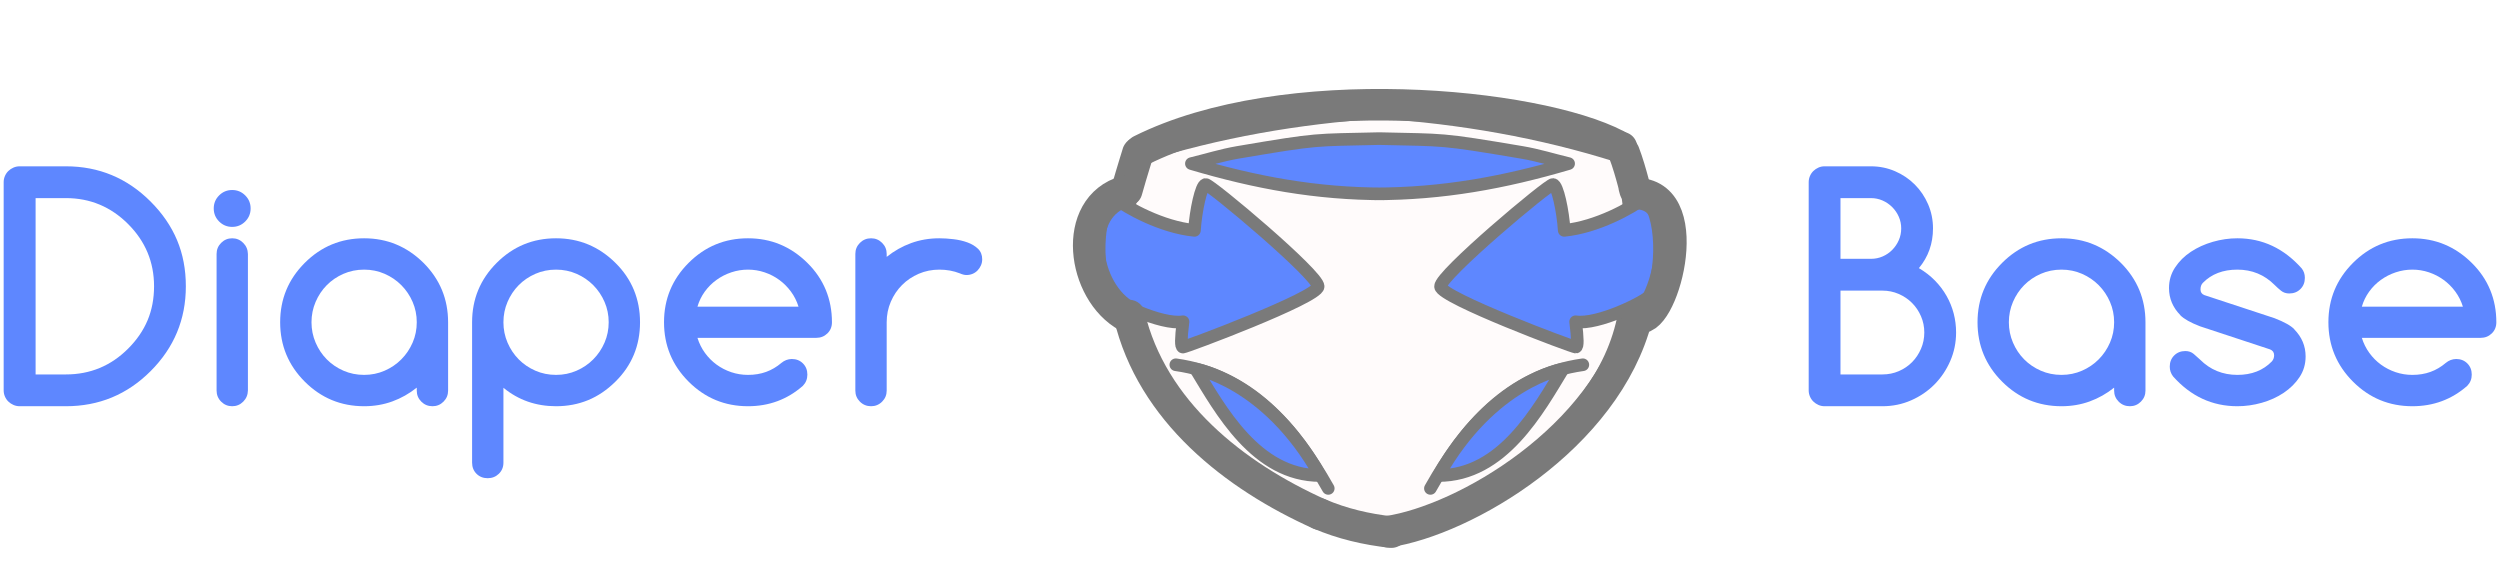
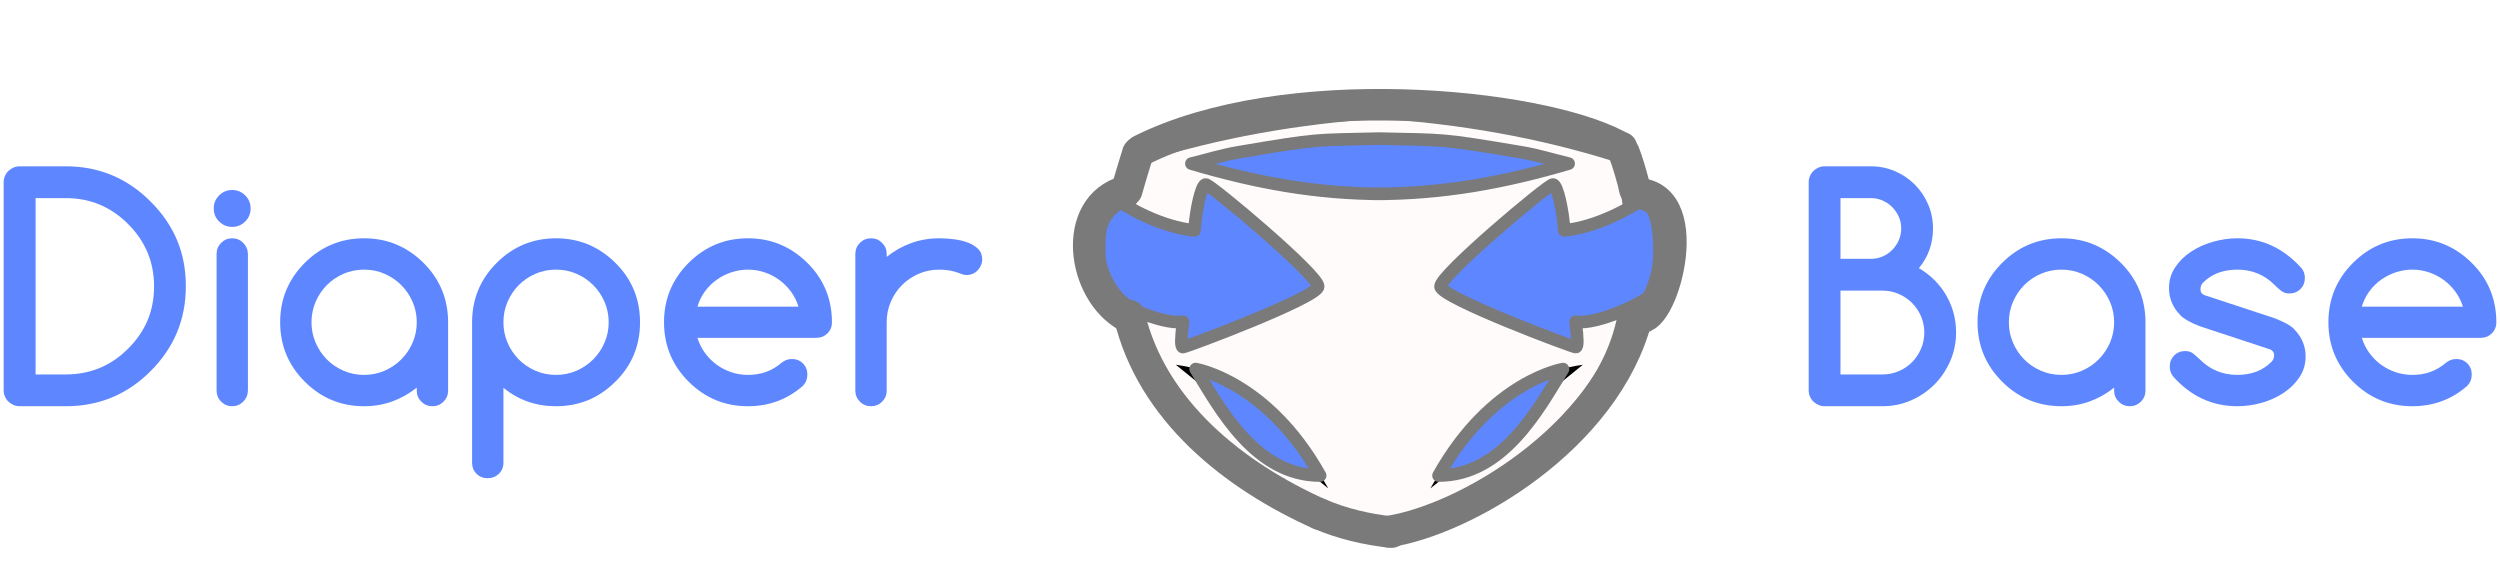
<svg xmlns="http://www.w3.org/2000/svg" version="1.1" x="0" y="0" width="396.48" height="90" viewBox="0, 0, 396.48, 90">
+   <defs>
+     <style type="text/css">
+       g#DropShadow {
+         fill-opacity: 0;
+         stroke: #7A7A7A;
+         stroke-width: 5;
+         stroke-linecap: round;
+         stroke-linejoin: round;
+       }
+       path.lines {
+         fill-opacity: 0;
+         stroke: #7A7A7A; 
+         stroke-width: 2; 
+         stroke-linecap: round;
+         stroke-linejoin: round;
+       }
+       g.blue-fill, path.blue-fill {
+         fill: #5E87FF;
+       }
+       g.white-fill, path.white-fill {
+         fill: #FFFBFB;
+       }
+     </style>
+   </defs>
  <g id="DiaperBase_Full">
-     <g id="DiaperBase_Text" fill="#5E87FF">
+     <g class="blue-fill" id="DiaperBase_Text">
      <path alt="D" d="M10.45,59.383 Q16.228,59.383 20.318,55.293 Q22.387,53.224 23.41,50.786 Q24.432,48.349 24.432,45.4 Q24.432,39.645 20.318,35.532 Q16.204,31.418 10.45,31.418 L5.646,31.418 L5.646,59.383 z M10.45,26.376 Q18.297,26.376 23.885,31.965 Q26.691,34.771 28.082,38.088 Q29.474,41.405 29.474,45.4 Q29.474,53.271 23.885,58.86 Q18.321,64.424 10.45,64.424 L3.125,64.424 Q2.602,64.424 2.138,64.222 Q1.675,64.02 1.33,63.687 Q0.985,63.354 0.783,62.89 Q0.581,62.427 0.581,61.904 L0.581,28.897 Q0.581,28.374 0.783,27.91 Q0.985,27.446 1.33,27.113 Q1.675,26.781 2.138,26.578 Q2.602,26.376 3.125,26.376 z" />
      <path alt="i" d="M39.747,33.058 Q39.747,34.271 38.89,35.127 Q38.034,35.983 36.822,35.983 Q35.609,35.983 34.753,35.127 Q33.897,34.271 33.897,33.058 Q33.897,31.846 34.753,30.99 Q35.609,30.134 36.822,30.134 Q38.034,30.134 38.89,30.99 Q39.747,31.846 39.747,33.058 z M34.348,61.927 L34.348,40.288 Q34.348,39.241 35.074,38.516 Q35.799,37.791 36.822,37.791 Q37.844,37.791 38.569,38.516 Q39.295,39.241 39.318,40.288 L39.318,61.927 Q39.295,62.974 38.569,63.699 Q37.844,64.424 36.822,64.424 Q35.799,64.424 35.074,63.699 Q34.348,62.974 34.348,61.927 z" />
      <path alt="a" d="M57.748,42.761 Q55.988,42.761 54.466,43.427 Q52.944,44.092 51.827,45.222 Q50.709,46.351 50.055,47.873 Q49.401,49.395 49.401,51.107 Q49.401,52.82 50.055,54.342 Q50.709,55.863 51.827,56.993 Q52.944,58.123 54.466,58.788 Q55.988,59.454 57.748,59.454 Q59.484,59.454 61.006,58.788 Q62.528,58.123 63.657,56.981 Q64.787,55.84 65.441,54.33 Q66.095,52.82 66.095,51.107 Q66.095,49.395 65.441,47.885 Q64.787,46.375 63.657,45.234 Q62.528,44.092 61.006,43.427 Q59.484,42.761 57.748,42.761 z M66.095,61.951 L66.095,61.476 Q64.311,62.902 62.219,63.663 Q60.126,64.424 57.748,64.424 Q52.231,64.424 48.331,60.524 Q44.431,56.624 44.431,51.107 Q44.431,45.591 48.331,41.691 Q52.231,37.791 57.748,37.791 Q63.217,37.791 67.165,41.691 Q71.065,45.591 71.065,51.107 L71.065,61.951 Q71.065,62.974 70.339,63.699 Q69.614,64.424 68.592,64.424 Q67.545,64.424 66.82,63.699 Q66.095,62.974 66.095,61.951 z" />
      <path alt="p" d="M79.84,51.107 Q79.84,52.82 80.493,54.342 Q81.147,55.863 82.265,56.993 Q83.383,58.123 84.905,58.788 Q86.427,59.454 88.186,59.454 Q89.922,59.454 91.444,58.788 Q92.966,58.123 94.096,56.981 Q95.225,55.84 95.879,54.33 Q96.533,52.82 96.533,51.107 Q96.533,49.395 95.879,47.885 Q95.225,46.375 94.096,45.234 Q92.966,44.092 91.444,43.427 Q89.922,42.761 88.186,42.761 Q86.427,42.761 84.905,43.427 Q83.383,44.092 82.265,45.222 Q81.147,46.351 80.493,47.873 Q79.84,49.395 79.84,51.107 z M88.186,64.424 Q83.407,64.424 79.84,61.499 L79.84,73.366 Q79.84,74.436 79.114,75.137 Q78.389,75.839 77.343,75.839 Q76.273,75.839 75.571,75.137 Q74.87,74.436 74.87,73.366 L74.87,51.107 Q74.87,45.59 78.769,41.691 Q82.669,37.791 88.186,37.791 Q93.656,37.791 97.603,41.691 Q99.553,43.617 100.528,45.983 Q101.503,48.349 101.503,51.107 Q101.503,56.672 97.603,60.524 Q95.606,62.498 93.263,63.461 Q90.921,64.424 88.186,64.424 z" />
      <path alt="e" d="M126.639,48.634 Q126.234,47.326 125.438,46.244 Q124.641,45.162 123.583,44.39 Q122.525,43.617 121.252,43.189 Q119.98,42.761 118.625,42.761 Q117.269,42.761 115.985,43.189 Q114.701,43.617 113.631,44.39 Q112.561,45.162 111.776,46.244 Q110.991,47.326 110.611,48.634 z M125.568,56.934 Q126.639,56.934 127.34,57.635 Q128.042,58.337 128.042,59.407 Q128.042,60.453 127.328,61.19 Q123.642,64.424 118.625,64.424 Q113.108,64.424 109.208,60.524 Q105.308,56.624 105.308,51.107 Q105.308,45.591 109.208,41.691 Q113.108,37.791 118.625,37.791 Q124.094,37.791 128.042,41.691 Q129.991,43.617 130.966,45.983 Q131.941,48.349 131.941,51.107 Q131.941,52.178 131.216,52.879 Q130.491,53.581 129.445,53.581 L110.611,53.581 Q111.015,54.888 111.8,55.97 Q112.585,57.052 113.643,57.825 Q114.701,58.598 115.973,59.026 Q117.245,59.454 118.625,59.454 Q120.194,59.454 121.502,58.979 Q122.81,58.503 123.928,57.552 Q124.641,56.957 125.568,56.934 z" />
      <path alt="r" d="M140.621,40.264 L140.621,40.739 Q142.405,39.313 144.497,38.552 Q146.59,37.791 148.968,37.791 Q150.014,37.791 151.215,37.933 Q152.416,38.076 153.427,38.445 Q154.437,38.813 155.103,39.455 Q155.769,40.097 155.769,41.12 Q155.769,41.643 155.567,42.095 Q155.365,42.547 155.032,42.891 Q154.699,43.236 154.247,43.427 Q153.795,43.617 153.272,43.617 Q152.82,43.617 152.226,43.355 Q150.728,42.761 148.968,42.761 Q147.232,42.761 145.71,43.415 Q144.188,44.069 143.059,45.198 Q141.929,46.328 141.275,47.85 Q140.621,49.372 140.621,51.107 L140.621,61.951 Q140.621,62.974 139.896,63.699 Q139.171,64.424 138.148,64.424 Q137.102,64.424 136.376,63.699 Q135.651,62.974 135.651,61.951 L135.651,40.264 Q135.651,39.241 136.376,38.516 Q137.102,37.791 138.148,37.791 Q139.171,37.791 139.896,38.516 Q140.621,39.241 140.621,40.264 z" />
      <path alt="B" d="M291.886,31.418 L291.886,41.048 L296.713,41.048 Q297.712,41.048 298.58,40.668 Q299.448,40.288 300.102,39.622 Q300.755,38.956 301.136,38.088 Q301.516,37.22 301.516,36.221 Q301.516,35.246 301.136,34.378 Q300.755,33.51 300.09,32.844 Q299.424,32.179 298.556,31.798 Q297.688,31.418 296.713,31.418 z M291.886,46.09 L291.886,59.383 L298.544,59.383 Q299.923,59.383 301.136,58.86 Q302.349,58.337 303.24,57.433 Q304.132,56.529 304.655,55.316 Q305.179,54.104 305.179,52.724 Q305.179,51.369 304.655,50.156 Q304.132,48.943 303.229,48.04 Q302.325,47.136 301.112,46.613 Q299.899,46.09 298.544,46.09 z M296.713,26.376 Q298.734,26.376 300.53,27.149 Q302.325,27.922 303.669,29.266 Q305.012,30.609 305.785,32.404 Q306.558,34.2 306.558,36.221 Q306.558,39.836 304.322,42.523 Q305.773,43.379 306.867,44.497 Q307.961,45.614 308.71,46.934 Q309.459,48.254 309.839,49.716 Q310.22,51.179 310.22,52.724 Q310.22,55.126 309.293,57.255 Q308.365,59.383 306.784,60.976 Q305.202,62.569 303.074,63.497 Q300.946,64.424 298.544,64.424 L289.365,64.424 Q288.842,64.424 288.39,64.222 Q287.938,64.02 287.593,63.687 Q287.248,63.354 287.046,62.89 Q286.844,62.427 286.844,61.904 L286.844,28.897 Q286.844,28.374 287.046,27.91 Q287.248,27.446 287.593,27.113 Q287.938,26.781 288.39,26.578 Q288.842,26.376 289.365,26.376 z" />
      <path alt="a" d="M326.937,42.761 Q325.178,42.761 323.656,43.427 Q322.134,44.092 321.016,45.222 Q319.898,46.351 319.244,47.873 Q318.59,49.395 318.59,51.107 Q318.59,52.82 319.244,54.342 Q319.898,55.863 321.016,56.993 Q322.134,58.123 323.656,58.788 Q325.178,59.454 326.937,59.454 Q328.673,59.454 330.195,58.788 Q331.717,58.123 332.847,56.981 Q333.976,55.84 334.63,54.33 Q335.284,52.82 335.284,51.107 Q335.284,49.395 334.63,47.885 Q333.976,46.375 332.847,45.234 Q331.717,44.092 330.195,43.427 Q328.673,42.761 326.937,42.761 z M335.284,61.951 L335.284,61.476 Q333.5,62.902 331.408,63.663 Q329.315,64.424 326.937,64.424 Q321.42,64.424 317.52,60.524 Q313.62,56.624 313.62,51.107 Q313.62,45.591 317.52,41.691 Q321.42,37.791 326.937,37.791 Q332.407,37.791 336.354,41.691 Q340.254,45.591 340.254,51.107 L340.254,61.951 Q340.254,62.974 339.529,63.699 Q338.803,64.424 337.781,64.424 Q336.735,64.424 336.009,63.699 Q335.284,62.974 335.284,61.951 z" />
      <path alt="s" d="M348.91,51.75 Q346.675,50.893 345.771,49.99 L345.795,49.99 Q343.987,48.159 343.987,45.686 Q343.987,43.878 344.951,42.416 Q345.914,40.953 347.459,39.931 Q349.005,38.908 350.943,38.349 Q352.881,37.791 354.831,37.791 Q360.776,37.791 365.033,42.57 Q365.532,43.189 365.532,44.069 Q365.532,45.139 364.831,45.84 Q364.129,46.542 363.059,46.542 Q362.298,46.542 361.763,46.114 Q361.228,45.686 360.729,45.186 Q358.303,42.761 354.831,42.761 Q351.407,42.761 349.362,44.853 Q348.981,45.234 348.981,45.9 Q348.981,46.565 349.6,46.803 L360.729,50.465 Q363.059,51.369 363.868,52.225 L363.844,52.225 Q365.651,54.056 365.651,56.529 Q365.651,58.36 364.688,59.811 Q363.725,61.262 362.179,62.296 Q360.633,63.33 358.707,63.877 Q356.781,64.424 354.831,64.424 Q348.839,64.424 344.63,59.692 Q344.106,59.002 344.106,58.146 Q344.106,57.076 344.808,56.375 Q345.509,55.673 346.579,55.673 Q347.364,55.673 347.911,56.137 Q348.458,56.601 348.91,57.029 Q351.335,59.454 354.831,59.454 Q358.232,59.454 360.301,57.314 Q360.657,56.91 360.657,56.339 Q360.657,55.673 360.015,55.412 z" />
      <path alt="e" d="M390.596,48.634 Q390.192,47.326 389.395,46.244 Q388.599,45.162 387.54,44.39 Q386.482,43.617 385.21,43.189 Q383.938,42.761 382.582,42.761 Q381.227,42.761 379.943,43.189 Q378.659,43.617 377.589,44.39 Q376.518,45.162 375.734,46.244 Q374.949,47.326 374.569,48.634 z M389.526,56.934 Q390.596,56.934 391.298,57.635 Q391.999,58.337 391.999,59.407 Q391.999,60.453 391.286,61.19 Q387.6,64.424 382.582,64.424 Q377.065,64.424 373.165,60.524 Q369.266,56.624 369.266,51.107 Q369.266,45.591 373.165,41.691 Q377.065,37.791 382.582,37.791 Q388.052,37.791 391.999,41.691 Q393.949,43.617 394.924,45.983 Q395.899,48.349 395.899,51.107 Q395.899,52.178 395.174,52.879 Q394.449,53.581 393.402,53.581 L374.569,53.581 Q374.973,54.888 375.758,55.97 Q376.542,57.052 377.6,57.825 Q378.659,58.598 379.931,59.026 Q381.203,59.454 382.582,59.454 Q384.152,59.454 385.46,58.979 Q386.768,58.503 387.885,57.552 Q388.599,56.957 389.526,56.934 z" />
    </g>
    <g id="DiaperBase_Icon">
      <g>
        <g id="diaper">
-           <path d="M218.751,17.807 C231.574,18.664 244.312,20.856 256.609,24.752 C257.44,26.693 257.687,28.777 258.114,30.792 C258.114,30.792 259.946,42.485 257.594,49.774 C255.81,59.419 249.355,67.336 239.06,75.113 C233.054,79.902 226.035,82.083 218.751,83.18 C211.467,82.083 204.447,79.902 198.442,75.113 C188.147,67.336 181.692,59.419 179.908,49.774 C177.556,42.485 179.387,30.792 179.387,30.792 C179.815,28.777 180.062,26.693 180.893,24.752 C193.19,20.856 205.928,18.664 218.751,17.807" fill="#FFFBFB" />
-           <path d="M218.751,17.807 C231.574,18.664 244.312,20.856 256.609,24.752 C257.44,26.693 257.687,28.777 258.114,30.792 C258.114,30.792 259.946,42.485 257.594,49.774 C255.81,59.419 249.355,67.336 239.06,75.113 C233.054,79.902 226.035,82.083 218.751,83.18 C211.467,82.083 204.447,79.902 198.442,75.113 C188.147,67.336 181.692,59.419 179.908,49.774 C177.556,42.485 179.387,30.792 179.387,30.792 C179.815,28.777 180.062,26.693 180.893,24.752 C193.19,20.856 205.928,18.664 218.751,17.807" fill-opacity="0" stroke="#7A7A7A" stroke-width="2" stroke-linecap="round" stroke-linejoin="round" />
+           <path class="white-fill" d="M218.751,17.807 C231.574,18.664 244.312,20.856 256.609,24.752 C257.44,26.693 257.687,28.777 258.114,30.792 C258.114,30.792 259.946,42.485 257.594,49.774 C255.81,59.419 249.355,67.336 239.06,75.113 C233.054,79.902 226.035,82.083 218.751,83.18 C211.467,82.083 204.447,79.902 198.442,75.113 C188.147,67.336 181.692,59.419 179.908,49.774 C177.556,42.485 179.387,30.792 179.387,30.792 C179.815,28.777 180.062,26.693 180.893,24.752 C193.19,20.856 205.928,18.664 218.751,17.807" />
+           <path class="lines" d="M218.751,17.807 C231.574,18.664 244.312,20.856 256.609,24.752 C257.44,26.693 257.687,28.777 258.114,30.792 C258.114,30.792 259.946,42.485 257.594,49.774 C255.81,59.419 249.355,67.336 239.06,75.113 C233.054,79.902 226.035,82.083 218.751,83.18 C211.467,82.083 204.447,79.902 198.442,75.113 C188.147,67.336 181.692,59.419 179.908,49.774 C177.556,42.485 179.387,30.792 179.387,30.792 C179.815,28.777 180.062,26.693 180.893,24.752 C193.19,20.856 205.928,18.664 218.751,17.807" />
        </g>
        <g id="TopHole">
-           <path d="M219.423,30.746 C208.801,30.742 199.184,28.978 188.946,25.945 C191.39,25.354 193.802,24.594 196.278,24.173 C209.452,21.934 208.3,22.238 218.751,21.982 C229.277,22.238 228.117,21.934 241.386,24.173 C243.88,24.594 246.309,25.354 248.77,25.945 C238.459,28.978 228.772,30.742 218.074,30.746" fill="#5E87FF" />
-           <path d="M219.423,30.746 C208.801,30.742 199.184,28.978 188.946,25.945 C191.39,25.354 193.802,24.594 196.278,24.173 C209.452,21.934 208.3,22.238 218.751,21.982 C229.277,22.238 228.117,21.934 241.386,24.173 C243.88,24.594 246.309,25.354 248.77,25.945 C238.459,28.978 228.772,30.742 218.074,30.746" fill-opacity="0" stroke="#7A7A7A" stroke-width="2" stroke-linecap="round" stroke-linejoin="round" />
+           <path class="blue-fill" d="M219.423,30.746 C208.801,30.742 199.184,28.978 188.946,25.945 C191.39,25.354 193.802,24.594 196.278,24.173 C209.452,21.934 208.3,22.238 218.751,21.982 C229.277,22.238 228.117,21.934 241.386,24.173 C243.88,24.594 246.309,25.354 248.77,25.945 C238.459,28.978 228.772,30.742 218.074,30.746" />
+           <path class="lines" d="M219.423,30.746 C208.801,30.742 199.184,28.978 188.946,25.945 C191.39,25.354 193.802,24.594 196.278,24.173 C209.452,21.934 208.3,22.238 218.751,21.982 C229.277,22.238 228.117,21.934 241.386,24.173 C243.88,24.594 246.309,25.354 248.77,25.945 C238.459,28.978 228.772,30.742 218.074,30.746" />
        </g>
        <g id="LegHoles">
-           <g fill-opacity="0" stroke="#7A7A7A" stroke-width="2" stroke-linecap="round" stroke-linejoin="round">
+           <g class="lines">
            <path d="M210.651,77.459 C205.191,67.768 198.11,59.486 186.476,57.847" />
            <path d="M226.851,77.459 C232.311,67.768 239.392,59.486 251.026,57.847" />
          </g>
          <g>
-             <path d="M209.362,75.416 C199.199,75.416 193.538,64.955 189.62,58.531 C189.62,58.531 200.956,60.407 209.362,75.416 z" fill="#5E87FF" />
-             <path d="M209.362,75.416 C199.199,75.416 193.538,64.955 189.62,58.531 C189.62,58.531 200.956,60.407 209.362,75.416 z" fill-opacity="0" stroke="#7A7A7A" stroke-width="2" stroke-linecap="round" stroke-linejoin="round" />
+             <path class="blue-fill" d="M209.362,75.416 C199.199,75.416 193.538,64.955 189.62,58.531 C189.62,58.531 200.956,60.407 209.362,75.416 z" />
+             <path class="lines" d="M209.362,75.416 C199.199,75.416 193.538,64.955 189.62,58.531 C189.62,58.531 200.956,60.407 209.362,75.416 z" />
          </g>
          <g>
-             <path d="M228.14,75.416 C238.302,75.416 243.964,64.955 247.882,58.531 C247.882,58.531 236.546,60.407 228.14,75.416 z" fill="#5E87FF" />
-             <path d="M228.14,75.416 C238.302,75.416 243.964,64.955 247.882,58.531 C247.882,58.531 236.546,60.407 228.14,75.416 z" fill-opacity="0" stroke="#7A7A7A" stroke-width="2" stroke-linecap="round" stroke-linejoin="round" />
+             <path class="blue-fill" d="M228.14,75.416 C238.302,75.416 243.964,64.955 247.882,58.531 C247.882,58.531 236.546,60.407 228.14,75.416 z" />
+             <path class="lines" d="M228.14,75.416 C238.302,75.416 243.964,64.955 247.882,58.531 C247.882,58.531 236.546,60.407 228.14,75.416 z" />
          </g>
        </g>
        <g id="Arrows">
          <g>
-             <path d="M189.43,36.534 C184.209,36.02 178.759,32.96 176.737,31.414 C173.63,33.485 173.745,43.516 175.774,46.837 C176.498,47.799 184.077,51.571 187.618,51.026 C187.279,53.76 187.263,54.979 187.586,55.046 C187.909,55.113 208.947,47.223 209.049,45.441 C209.15,43.659 191.917,29.194 191.206,29.256 C190.495,29.319 189.627,33.499 189.43,36.534 z" fill="#5E87FF" />
-             <path d="M189.43,36.534 C184.209,36.02 178.759,32.96 176.737,31.414 C173.63,33.485 173.745,43.516 175.774,46.837 C176.498,47.799 184.077,51.571 187.618,51.026 C187.279,53.76 187.263,54.979 187.586,55.046 C187.909,55.113 208.947,47.223 209.049,45.441 C209.15,43.659 191.917,29.194 191.206,29.256 C190.495,29.319 189.627,33.499 189.43,36.534 z" fill-opacity="0" stroke="#7A7A7A" stroke-width="2" stroke-linecap="round" stroke-linejoin="round" />
+             <path class="blue-fill" d="M189.43,36.534 C184.209,36.02 178.759,32.96 176.737,31.414 C173.63,33.485 173.745,43.516 175.774,46.837 C176.498,47.799 184.077,51.571 187.618,51.026 C187.279,53.76 187.263,54.979 187.586,55.046 C187.909,55.113 208.947,47.223 209.049,45.441 C209.15,43.659 191.917,29.194 191.206,29.256 C190.495,29.319 189.627,33.499 189.43,36.534 z" />
+             <path class="lines" d="M189.43,36.534 C184.209,36.02 178.759,32.96 176.737,31.414 C173.63,33.485 173.745,43.516 175.774,46.837 C176.498,47.799 184.077,51.571 187.618,51.026 C187.279,53.76 187.263,54.979 187.586,55.046 C187.909,55.113 208.947,47.223 209.049,45.441 C209.15,43.659 191.917,29.194 191.206,29.256 C190.495,29.319 189.627,33.499 189.43,36.534 z" />
          </g>
          <g>
-             <path d="M248.072,36.534 C253.293,36.02 258.743,32.96 260.765,31.414 C263.872,33.485 263.757,43.516 261.728,46.837 C261.003,47.799 253.425,51.571 249.883,51.026 C250.223,53.76 250.238,54.979 249.916,55.046 C249.593,55.113 228.555,47.223 228.453,45.441 C228.352,43.659 245.585,29.194 246.296,29.256 C247.007,29.319 247.875,33.499 248.072,36.534 z" fill="#5E87FF" />
-             <path d="M248.072,36.534 C253.293,36.02 258.743,32.96 260.765,31.414 C263.872,33.485 263.757,43.516 261.728,46.837 C261.003,47.799 253.425,51.571 249.883,51.026 C250.223,53.76 250.238,54.979 249.916,55.046 C249.593,55.113 228.555,47.223 228.453,45.441 C228.352,43.659 245.585,29.194 246.296,29.256 C247.007,29.319 247.875,33.499 248.072,36.534 z" fill-opacity="0" stroke="#7A7A7A" stroke-width="2" stroke-linecap="round" stroke-linejoin="round" />
+             <path class="blue-fill" d="M248.072,36.534 C253.293,36.02 258.743,32.96 260.765,31.414 C263.872,33.485 263.757,43.516 261.728,46.837 C261.003,47.799 253.425,51.571 249.883,51.026 C250.223,53.76 250.238,54.979 249.916,55.046 C249.593,55.113 228.555,47.223 228.453,45.441 C228.352,43.659 245.585,29.194 246.296,29.256 C247.007,29.319 247.875,33.499 248.072,36.534 z" />
+             <path class="lines" d="M248.072,36.534 C253.293,36.02 258.743,32.96 260.765,31.414 C263.872,33.485 263.757,43.516 261.728,46.837 C261.003,47.799 253.425,51.571 249.883,51.026 C250.223,53.76 250.238,54.979 249.916,55.046 C249.593,55.113 228.555,47.223 228.453,45.441 C228.352,43.659 245.585,29.194 246.296,29.256 C247.007,29.319 247.875,33.499 248.072,36.534 z" />
          </g>
        </g>
      </g>
-       <g id="DropShadow" fill-opacity="0" stroke="#7A7A7A" stroke-width="5" stroke-linecap="round" stroke-linejoin="round">
+       <g id="DropShadow">
        <path d="M220.099,84.319 C232.223,82.514 254.708,69.473 259.589,50.326" />
        <path d="M259.642,50.198 C263.364,52.411 269.494,31.18 259.736,30.708" />
        <path d="M259.17,29.622 C259.75,31.857 258.682,27.136 257.565,24.243" />
        <path d="M256.389,23.04 C243.54,16.335 203.741,12.453 180.939,23.854" />
        <path d="M180.454,24.286 C180.618,23.803 179.516,27.252 178.685,30.222" />
        <path d="M178.491,30.332 C169.786,32.792 171.609,46.329 178.792,50.197" />
        <path d="M209.341,81.562 C195.751,75.486 182.666,65.178 179.094,50.046" />
        <path d="M256.905,23.312 C256.981,23.362 257.077,23.369 257.162,23.398" />
        <path d="M220.676,84.391 C216.697,83.958 212.816,83.047 209.206,81.489" />
      </g>
    </g>
  </g>
</svg>
